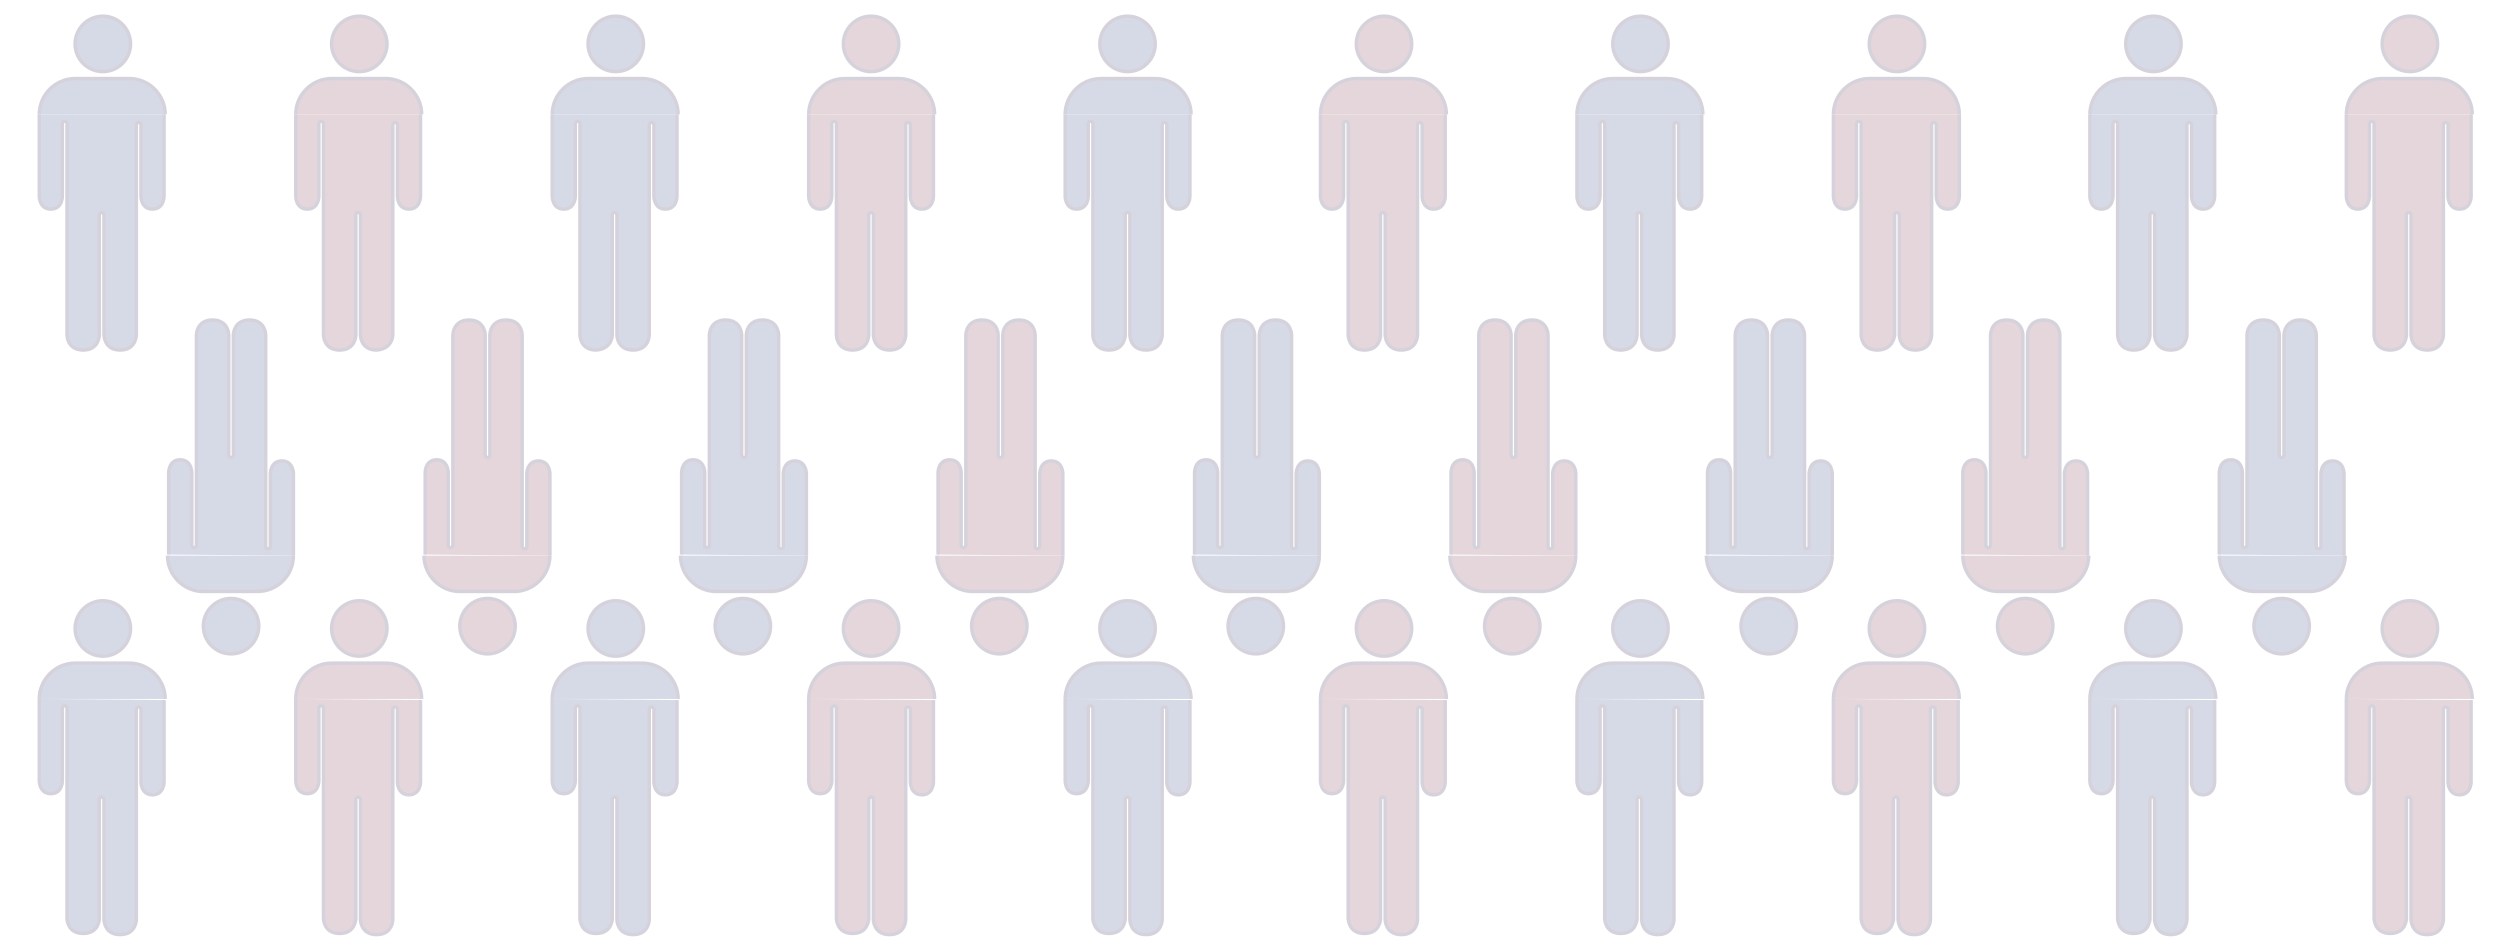
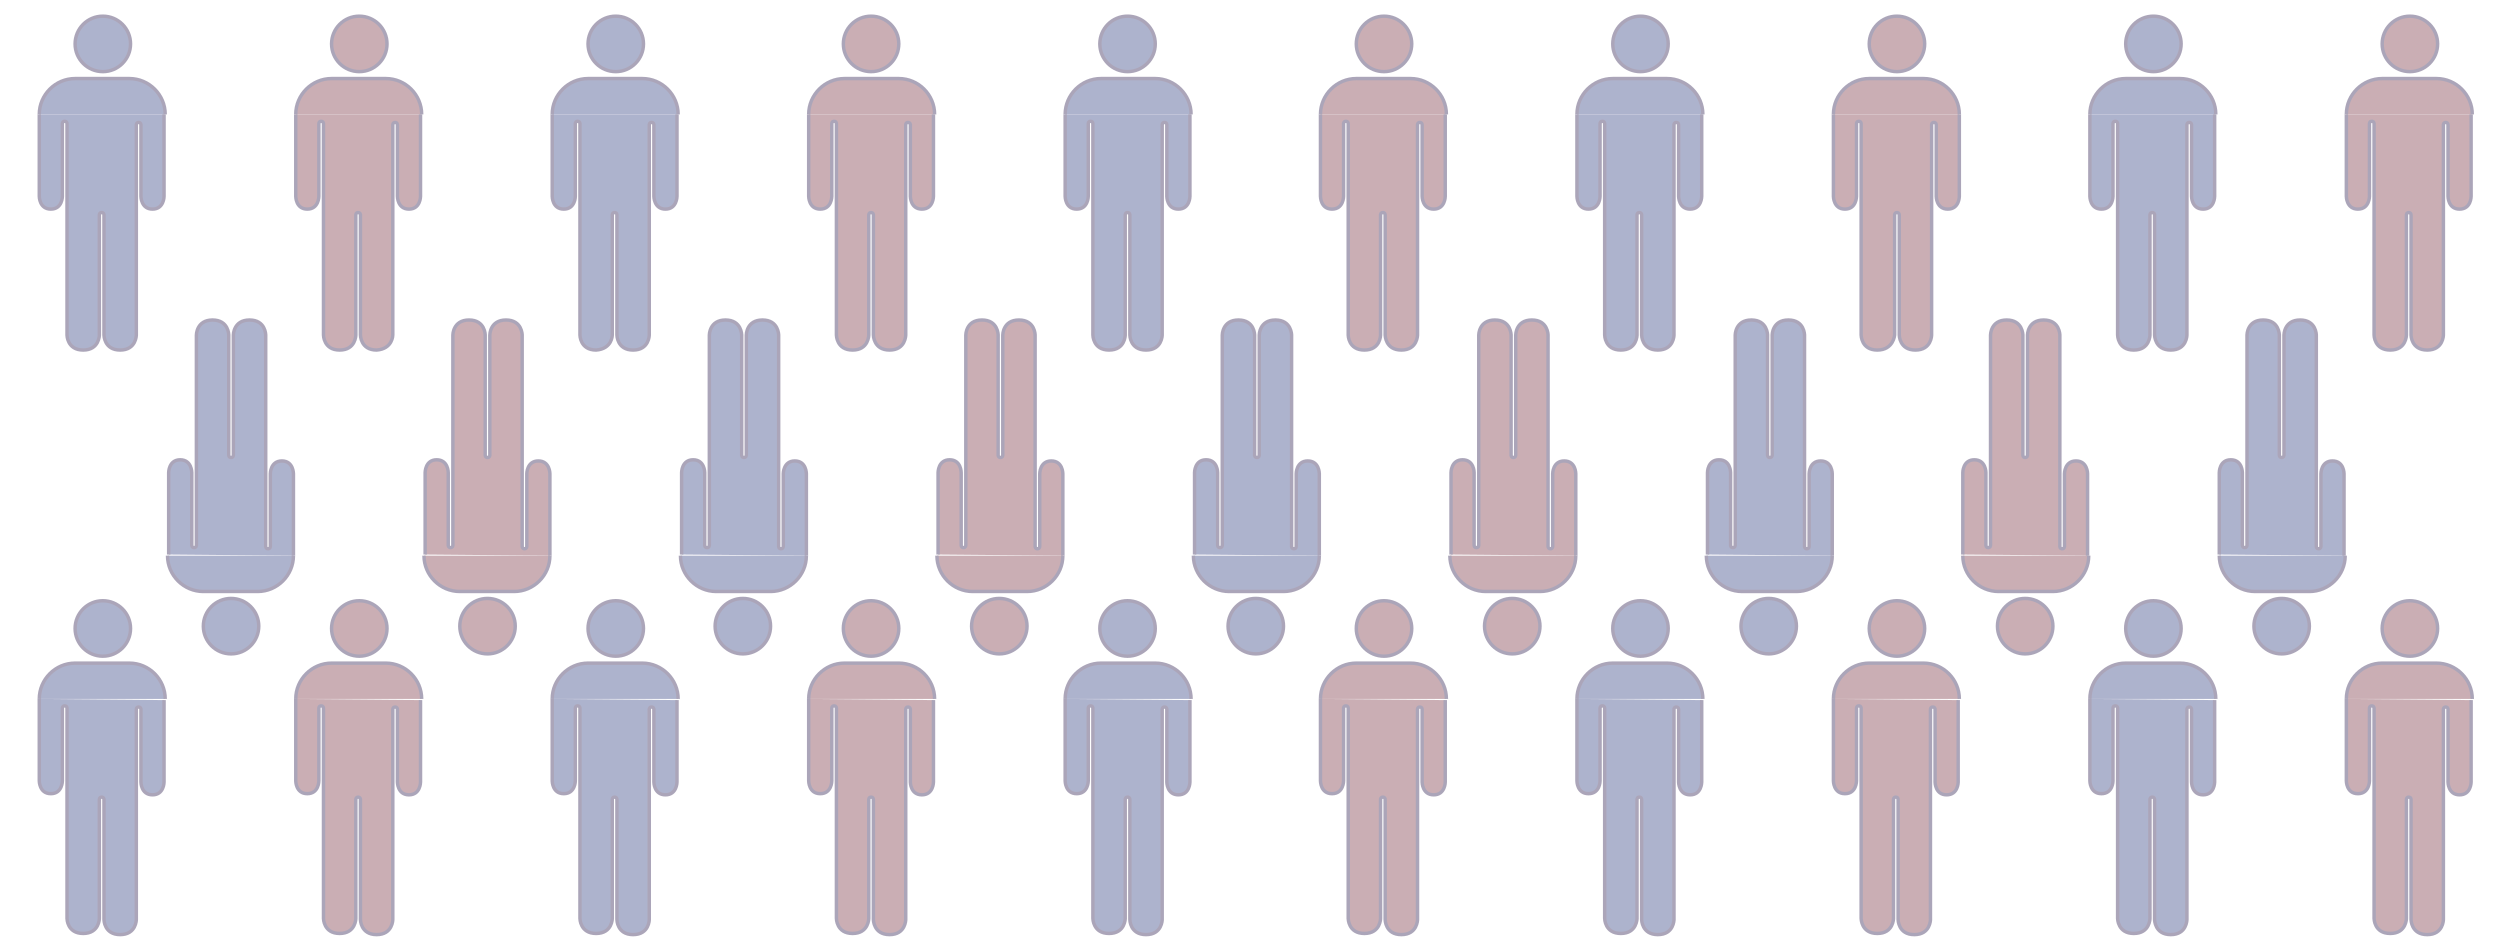
<svg xmlns="http://www.w3.org/2000/svg" version="1.1" id="Camada_1" x="0px" y="0px" viewBox="0 0 216.4 82.3" style="enable-background:new 0 0 216.4 82.3;" xml:space="preserve">
  <style type="text/css">
- 	.st0{opacity:0.2;}
+ 	.st0{opacity:0.4;}
	.st1{fill:#334082;stroke:#2E1F4F;stroke-width:0.3;stroke-miterlimit:10;}
	.st2{fill:#7A3444;stroke:#2E1F4F;stroke-width:0.3;stroke-miterlimit:10;}
</style>
  <g class="st0">
    <path class="st1" d="M3.4,60.5c0-1.7,1.4-3.1,3.1-3.1h4.7c1.7,0,3.1,1.4,3.1,3.1" />
-     <path class="st1" d="M3.4,60.5v7.1c0,0,0,1.1,1,1.1s1-1.1,1-1.1v-6.3c0,0,0-0.2,0.2-0.2c0.2,0,0.2,0.2,0.2,0.2v18.2   c0,0,0,1.3,1.4,1.3s1.4-1.3,1.4-1.3V69.2c0,0,0-0.2,0.2-0.2c0.2,0,0.2,0.2,0.2,0.2v10.4c0,0,0,1.3,1.4,1.3s1.4-1.3,1.4-1.3V61.4   c0,0,0-0.2,0.2-0.2s0.2,0.2,0.2,0.2v6.3c0,0,0,1.1,1,1.1s1-1.1,1-1.1v-7.1" />
+     <path class="st1" d="M3.4,60.5v7.1c0,0,0,1.1,1,1.1s1-1.1,1-1.1v-6.3c0,0,0-0.2,0.2-0.2s0.2,0.2,0.2,0.2v18.2c0,0,0,1.3,1.4,1.3   s1.4-1.3,1.4-1.3V69.2c0,0,0-0.2,0.2-0.2S9,69.2,9,69.2v10.4c0,0,0,1.3,1.4,1.3s1.4-1.3,1.4-1.3V61.4c0,0,0-0.2,0.2-0.2   s0.2,0.2,0.2,0.2v6.3c0,0,0,1.1,1,1.1s1-1.1,1-1.1v-7.1" />
    <circle class="st1" cx="8.9" cy="54.4" r="2.4" />
  </g>
  <g class="st0">
    <path class="st2" d="M25.6,60.5c0-1.7,1.4-3.1,3.1-3.1h4.7c1.7,0,3.1,1.4,3.1,3.1" />
-     <path class="st2" d="M25.6,60.5v7.1c0,0,0,1.1,1,1.1s1-1.1,1-1.1v-6.3c0,0,0-0.2,0.2-0.2s0.2,0.2,0.2,0.2v18.2c0,0,0,1.3,1.4,1.3   c1.4,0,1.4-1.3,1.4-1.3V69.2c0,0,0-0.2,0.2-0.2s0.2,0.2,0.2,0.2v10.4c0,0,0,1.3,1.4,1.3c1.4,0,1.4-1.3,1.4-1.3V61.4   c0,0,0-0.2,0.2-0.2s0.2,0.2,0.2,0.2v6.3c0,0,0,1.1,1,1.1c1,0,1-1.1,1-1.1v-7.1" />
+     <path class="st2" d="M25.6,60.5v7.1c0,0,0,1.1,1,1.1s1-1.1,1-1.1v-6.3c0,0,0-0.2,0.2-0.2s0.2,0.2,0.2,0.2v18.2c0,0,0,1.3,1.4,1.3   s1.4-1.3,1.4-1.3V69.2c0,0,0-0.2,0.2-0.2s0.2,0.2,0.2,0.2v10.4c0,0,0,1.3,1.4,1.3c1.4,0,1.4-1.3,1.4-1.3V61.4c0,0,0-0.2,0.2-0.2   s0.2,0.2,0.2,0.2v6.3c0,0,0,1.1,1,1.1s1-1.1,1-1.1v-7.1" />
    <circle class="st2" cx="31.1" cy="54.4" r="2.4" />
  </g>
  <g class="st0">
    <path class="st1" d="M25.4,48.1c0,1.7-1.4,3.1-3.1,3.1h-4.7c-1.7,0-3.1-1.4-3.1-3.1" />
-     <path class="st1" d="M25.4,48.1v-7.1c0,0,0-1.1-1-1.1s-1,1.1-1,1.1v6.3c0,0,0,0.2-0.2,0.2s-0.2-0.2-0.2-0.2V29c0,0,0-1.3-1.4-1.3   c-1.4,0-1.4,1.3-1.4,1.3v10.4c0,0,0,0.2-0.2,0.2s-0.2-0.2-0.2-0.2V29c0,0,0-1.3-1.4-1.3C17,27.7,17,29,17,29v18.2   c0,0,0,0.2-0.2,0.2s-0.2-0.2-0.2-0.2v-6.3c0,0,0-1.1-1-1.1s-1,1.1-1,1.1v7.1" />
+     <path class="st1" d="M25.4,48.1V41c0,0,0-1.1-1-1.1s-1,1.1-1,1.1v6.3c0,0,0,0.2-0.2,0.2S23,47.3,23,47.3V29c0,0,0-1.3-1.4-1.3   S20.2,29,20.2,29v10.4c0,0,0,0.2-0.2,0.2s-0.2-0.2-0.2-0.2V29c0,0,0-1.3-1.4-1.3C17,27.7,17,29,17,29v18.2c0,0,0,0.2-0.2,0.2   s-0.2-0.2-0.2-0.2v-6.3c0,0,0-1.1-1-1.1s-1,1.1-1,1.1V48" />
    <circle class="st1" cx="20" cy="54.2" r="2.4" />
  </g>
  <g class="st0">
    <path class="st2" d="M47.6,48.1c0,1.7-1.4,3.1-3.1,3.1h-4.7c-1.7,0-3.1-1.4-3.1-3.1" />
-     <path class="st2" d="M47.6,48.1v-7.1c0,0,0-1.1-1-1.1c-1,0-1,1.1-1,1.1v6.3c0,0,0,0.2-0.2,0.2s-0.2-0.2-0.2-0.2V29   c0,0,0-1.3-1.4-1.3S42.4,29,42.4,29v10.4c0,0,0,0.2-0.2,0.2c-0.2,0-0.2-0.2-0.2-0.2V29c0,0,0-1.3-1.4-1.3c-1.4,0-1.4,1.3-1.4,1.3   v18.2c0,0,0,0.2-0.2,0.2s-0.2-0.2-0.2-0.2v-6.3c0,0,0-1.1-1-1.1c-1,0-1,1.1-1,1.1v7.1" />
+     <path class="st2" d="M47.6,48.1V41c0,0,0-1.1-1-1.1s-1,1.1-1,1.1v6.3c0,0,0,0.2-0.2,0.2s-0.2-0.2-0.2-0.2V29c0,0,0-1.3-1.4-1.3   S42.4,29,42.4,29v10.4c0,0,0,0.2-0.2,0.2S42,39.4,42,39.4V29c0,0,0-1.3-1.4-1.3S39.2,29,39.2,29v18.2c0,0,0,0.2-0.2,0.2   s-0.2-0.2-0.2-0.2v-6.3c0,0,0-1.1-1-1.1s-1,1.1-1,1.1V48" />
    <circle class="st2" cx="42.2" cy="54.2" r="2.4" />
  </g>
  <g class="st0">
    <path class="st1" d="M47.8,60.5c0-1.7,1.4-3.1,3.1-3.1h4.7c1.7,0,3.1,1.4,3.1,3.1" />
-     <path class="st1" d="M47.8,60.5v7.1c0,0,0,1.1,1,1.1c1,0,1-1.1,1-1.1v-6.3c0,0,0-0.2,0.2-0.2s0.2,0.2,0.2,0.2v18.2   c0,0,0,1.3,1.4,1.3c1.4,0,1.4-1.3,1.4-1.3V69.2c0,0,0-0.2,0.2-0.2c0.2,0,0.2,0.2,0.2,0.2v10.4c0,0,0,1.3,1.4,1.3s1.4-1.3,1.4-1.3   V61.4c0,0,0-0.2,0.2-0.2s0.2,0.2,0.2,0.2v6.3c0,0,0,1.1,1,1.1c1,0,1-1.1,1-1.1v-7.1" />
+     <path class="st1" d="M47.8,60.5v7.1c0,0,0,1.1,1,1.1s1-1.1,1-1.1v-6.3c0,0,0-0.2,0.2-0.2s0.2,0.2,0.2,0.2v18.2c0,0,0,1.3,1.4,1.3   s1.4-1.3,1.4-1.3V69.2c0,0,0-0.2,0.2-0.2s0.2,0.2,0.2,0.2v10.4c0,0,0,1.3,1.4,1.3s1.4-1.3,1.4-1.3V61.4c0,0,0-0.2,0.2-0.2   s0.2,0.2,0.2,0.2v6.3c0,0,0,1.1,1,1.1s1-1.1,1-1.1v-7.1" />
    <circle class="st1" cx="53.3" cy="54.4" r="2.4" />
  </g>
  <g class="st0">
    <path class="st2" d="M70,60.5c0-1.7,1.4-3.1,3.1-3.1h4.7c1.7,0,3.1,1.4,3.1,3.1" />
-     <path class="st2" d="M70,60.5v7.1c0,0,0,1.1,1,1.1s1-1.1,1-1.1v-6.3c0,0,0-0.2,0.2-0.2s0.2,0.2,0.2,0.2v18.2c0,0,0,1.3,1.4,1.3   c1.4,0,1.4-1.3,1.4-1.3V69.2c0,0,0-0.2,0.2-0.2s0.2,0.2,0.2,0.2v10.4c0,0,0,1.3,1.4,1.3s1.4-1.3,1.4-1.3V61.4c0,0,0-0.2,0.2-0.2   s0.2,0.2,0.2,0.2v6.3c0,0,0,1.1,1,1.1s1-1.1,1-1.1v-7.1" />
+     <path class="st2" d="M70,60.5v7.1c0,0,0,1.1,1,1.1s1-1.1,1-1.1v-6.3c0,0,0-0.2,0.2-0.2s0.2,0.2,0.2,0.2v18.2c0,0,0,1.3,1.4,1.3   s1.4-1.3,1.4-1.3V69.2c0,0,0-0.2,0.2-0.2s0.2,0.2,0.2,0.2v10.4c0,0,0,1.3,1.4,1.3s1.4-1.3,1.4-1.3V61.4c0,0,0-0.2,0.2-0.2   s0.2,0.2,0.2,0.2v6.3c0,0,0,1.1,1,1.1s1-1.1,1-1.1v-7.1" />
    <circle class="st2" cx="75.4" cy="54.4" r="2.4" />
  </g>
  <g class="st0">
    <path class="st1" d="M69.8,48.1c0,1.7-1.4,3.1-3.1,3.1H62c-1.7,0-3.1-1.4-3.1-3.1" />
-     <path class="st1" d="M69.8,48.1v-7.1c0,0,0-1.1-1-1.1c-1,0-1,1.1-1,1.1v6.3c0,0,0,0.2-0.2,0.2s-0.2-0.2-0.2-0.2V29   c0,0,0-1.3-1.4-1.3c-1.4,0-1.4,1.3-1.4,1.3v10.4c0,0,0,0.2-0.2,0.2s-0.2-0.2-0.2-0.2V29c0,0,0-1.3-1.4-1.3c-1.4,0-1.4,1.3-1.4,1.3   v18.2c0,0,0,0.2-0.2,0.2s-0.2-0.2-0.2-0.2v-6.3c0,0,0-1.1-1-1.1c-1,0-1,1.1-1,1.1v7.1" />
+     <path class="st1" d="M69.8,48.1V41c0,0,0-1.1-1-1.1s-1,1.1-1,1.1v6.3c0,0,0,0.2-0.2,0.2s-0.2-0.2-0.2-0.2V29c0,0,0-1.3-1.4-1.3   S64.6,29,64.6,29v10.4c0,0,0,0.2-0.2,0.2s-0.2-0.2-0.2-0.2V29c0,0,0-1.3-1.4-1.3S61.4,29,61.4,29v18.2c0,0,0,0.2-0.2,0.2   S61,47.2,61,47.2v-6.3c0,0,0-1.1-1-1.1s-1,1.1-1,1.1V48" />
    <circle class="st1" cx="64.3" cy="54.2" r="2.4" />
  </g>
  <g class="st0">
    <path class="st2" d="M92,48.1c0,1.7-1.4,3.1-3.1,3.1h-4.7c-1.7,0-3.1-1.4-3.1-3.1" />
-     <path class="st2" d="M92,48.1v-7.1c0,0,0-1.1-1-1.1c-1,0-1,1.1-1,1.1v6.3c0,0,0,0.2-0.2,0.2s-0.2-0.2-0.2-0.2V29c0,0,0-1.3-1.4-1.3   c-1.4,0-1.4,1.3-1.4,1.3v10.4c0,0,0,0.2-0.2,0.2s-0.2-0.2-0.2-0.2V29c0,0,0-1.3-1.4-1.3c-1.4,0-1.4,1.3-1.4,1.3v18.2   c0,0,0,0.2-0.2,0.2s-0.2-0.2-0.2-0.2v-6.3c0,0,0-1.1-1-1.1c-1,0-1,1.1-1,1.1v7.1" />
+     <path class="st2" d="M92,48.1V41c0,0,0-1.1-1-1.1S90,41,90,41v6.3c0,0,0,0.2-0.2,0.2s-0.2-0.2-0.2-0.2V29c0,0,0-1.3-1.4-1.3   S86.8,29,86.8,29v10.4c0,0,0,0.2-0.2,0.2s-0.2-0.2-0.2-0.2V29c0,0,0-1.3-1.4-1.3S83.6,29,83.6,29v18.2c0,0,0,0.2-0.2,0.2   s-0.2-0.2-0.2-0.2v-6.3c0,0,0-1.1-1-1.1s-1,1.1-1,1.1V48" />
    <circle class="st2" cx="86.5" cy="54.2" r="2.4" />
  </g>
  <g class="st0">
    <path class="st1" d="M92.2,60.5c0-1.7,1.4-3.1,3.1-3.1h4.7c1.7,0,3.1,1.4,3.1,3.1" />
-     <path class="st1" d="M92.2,60.5v7.1c0,0,0,1.1,1,1.1s1-1.1,1-1.1v-6.3c0,0,0-0.2,0.2-0.2s0.2,0.2,0.2,0.2v18.2c0,0,0,1.3,1.4,1.3   c1.4,0,1.4-1.3,1.4-1.3V69.2c0,0,0-0.2,0.2-0.2s0.2,0.2,0.2,0.2v10.4c0,0,0,1.3,1.4,1.3s1.4-1.3,1.4-1.3V61.4c0,0,0-0.2,0.2-0.2   s0.2,0.2,0.2,0.2v6.3c0,0,0,1.1,1,1.1s1-1.1,1-1.1v-7.1" />
+     <path class="st1" d="M92.2,60.5v7.1c0,0,0,1.1,1,1.1s1-1.1,1-1.1v-6.3c0,0,0-0.2,0.2-0.2s0.2,0.2,0.2,0.2v18.2c0,0,0,1.3,1.4,1.3   s1.4-1.3,1.4-1.3V69.2c0,0,0-0.2,0.2-0.2s0.2,0.2,0.2,0.2v10.4c0,0,0,1.3,1.4,1.3s1.4-1.3,1.4-1.3V61.4c0,0,0-0.2,0.2-0.2   s0.2,0.2,0.2,0.2v6.3c0,0,0,1.1,1,1.1s1-1.1,1-1.1v-7.1" />
    <circle class="st1" cx="97.6" cy="54.4" r="2.4" />
  </g>
  <g class="st0">
    <path class="st2" d="M114.3,60.5c0-1.7,1.4-3.1,3.1-3.1h4.7c1.7,0,3.1,1.4,3.1,3.1" />
    <path class="st2" d="M114.3,60.5v7.1c0,0,0,1.1,1,1.1s1-1.1,1-1.1v-6.3c0,0,0-0.2,0.2-0.2s0.2,0.2,0.2,0.2v18.2c0,0,0,1.3,1.4,1.3   s1.4-1.3,1.4-1.3V69.2c0,0,0-0.2,0.2-0.2s0.2,0.2,0.2,0.2v10.4c0,0,0,1.3,1.4,1.3s1.4-1.3,1.4-1.3V61.4c0,0,0-0.2,0.2-0.2   s0.2,0.2,0.2,0.2v6.3c0,0,0,1.1,1,1.1s1-1.1,1-1.1v-7.1" />
    <circle class="st2" cx="119.8" cy="54.4" r="2.4" />
  </g>
  <g class="st0">
    <path class="st1" d="M114.2,48.1c0,1.7-1.4,3.1-3.1,3.1h-4.7c-1.7,0-3.1-1.4-3.1-3.1" />
-     <path class="st1" d="M114.2,48.1v-7.1c0,0,0-1.1-1-1.1c-1,0-1,1.1-1,1.1v6.3c0,0,0,0.2-0.2,0.2s-0.2-0.2-0.2-0.2V29   c0,0,0-1.3-1.4-1.3c-1.4,0-1.4,1.3-1.4,1.3v10.4c0,0,0,0.2-0.2,0.2s-0.2-0.2-0.2-0.2V29c0,0,0-1.3-1.4-1.3c-1.4,0-1.4,1.3-1.4,1.3   v18.2c0,0,0,0.2-0.2,0.2s-0.2-0.2-0.2-0.2v-6.3c0,0,0-1.1-1-1.1c-1,0-1,1.1-1,1.1v7.1" />
+     <path class="st1" d="M114.2,48.1V41c0,0,0-1.1-1-1.1s-1,1.1-1,1.1v6.3c0,0,0,0.2-0.2,0.2s-0.2-0.2-0.2-0.2V29c0,0,0-1.3-1.4-1.3   S109,29,109,29v10.4c0,0,0,0.2-0.2,0.2s-0.2-0.2-0.2-0.2V29c0,0,0-1.3-1.4-1.3s-1.4,1.3-1.4,1.3v18.2c0,0,0,0.2-0.2,0.2   s-0.2-0.2-0.2-0.2v-6.3c0,0,0-1.1-1-1.1s-1,1.1-1,1.1V48" />
    <circle class="st1" cx="108.7" cy="54.2" r="2.4" />
  </g>
  <g class="st0">
    <path class="st2" d="M136.4,48.1c0,1.7-1.4,3.1-3.1,3.1h-4.7c-1.7,0-3.1-1.4-3.1-3.1" />
-     <path class="st2" d="M136.4,48.1v-7.1c0,0,0-1.1-1-1.1c-1,0-1,1.1-1,1.1v6.3c0,0,0,0.2-0.2,0.2c-0.2,0-0.2-0.2-0.2-0.2V29   c0,0,0-1.3-1.4-1.3s-1.4,1.3-1.4,1.3v10.4c0,0,0,0.2-0.2,0.2c-0.2,0-0.2-0.2-0.2-0.2V29c0,0,0-1.3-1.4-1.3c-1.4,0-1.4,1.3-1.4,1.3   v18.2c0,0,0,0.2-0.2,0.2s-0.2-0.2-0.2-0.2v-6.3c0,0,0-1.1-1-1.1c-1,0-1,1.1-1,1.1v7.1" />
+     <path class="st2" d="M136.4,48.1V41c0,0,0-1.1-1-1.1s-1,1.1-1,1.1v6.3c0,0,0,0.2-0.2,0.2s-0.2-0.2-0.2-0.2V29c0,0,0-1.3-1.4-1.3   s-1.4,1.3-1.4,1.3v10.4c0,0,0,0.2-0.2,0.2s-0.2-0.2-0.2-0.2V29c0,0,0-1.3-1.4-1.3S128,29,128,29v18.2c0,0,0,0.2-0.2,0.2   s-0.2-0.2-0.2-0.2v-6.3c0,0,0-1.1-1-1.1s-1,1.1-1,1.1V48" />
    <circle class="st2" cx="130.9" cy="54.2" r="2.4" />
  </g>
  <g class="st0">
    <path class="st1" d="M136.5,60.5c0-1.7,1.4-3.1,3.1-3.1h4.7c1.7,0,3.1,1.4,3.1,3.1" />
-     <path class="st1" d="M136.5,60.5v7.1c0,0,0,1.1,1,1.1s1-1.1,1-1.1v-6.3c0,0,0-0.2,0.2-0.2c0.2,0,0.2,0.2,0.2,0.2v18.2   c0,0,0,1.3,1.4,1.3c1.4,0,1.4-1.3,1.4-1.3V69.2c0,0,0-0.2,0.2-0.2c0.2,0,0.2,0.2,0.2,0.2v10.4c0,0,0,1.3,1.4,1.3s1.4-1.3,1.4-1.3   V61.4c0,0,0-0.2,0.2-0.2c0.2,0,0.2,0.2,0.2,0.2v6.3c0,0,0,1.1,1,1.1c1,0,1-1.1,1-1.1v-7.1" />
+     <path class="st1" d="M136.5,60.5v7.1c0,0,0,1.1,1,1.1s1-1.1,1-1.1v-6.3c0,0,0-0.2,0.2-0.2s0.2,0.2,0.2,0.2v18.2c0,0,0,1.3,1.4,1.3   s1.4-1.3,1.4-1.3V69.2c0,0,0-0.2,0.2-0.2s0.2,0.2,0.2,0.2v10.4c0,0,0,1.3,1.4,1.3s1.4-1.3,1.4-1.3V61.4c0,0,0-0.2,0.2-0.2   s0.2,0.2,0.2,0.2v6.3c0,0,0,1.1,1,1.1s1-1.1,1-1.1v-7.1" />
    <circle class="st1" cx="142" cy="54.4" r="2.4" />
  </g>
  <g class="st0">
    <path class="st2" d="M158.7,60.5c0-1.7,1.4-3.1,3.1-3.1h4.7c1.7,0,3.1,1.4,3.1,3.1" />
-     <path class="st2" d="M158.7,60.5v7.1c0,0,0,1.1,1,1.1c1,0,1-1.1,1-1.1v-6.3c0,0,0-0.2,0.2-0.2c0.2,0,0.2,0.2,0.2,0.2v18.2   c0,0,0,1.3,1.4,1.3s1.4-1.3,1.4-1.3V69.2c0,0,0-0.2,0.2-0.2c0.2,0,0.2,0.2,0.2,0.2v10.4c0,0,0,1.3,1.4,1.3c1.4,0,1.4-1.3,1.4-1.3   V61.4c0,0,0-0.2,0.2-0.2c0.2,0,0.2,0.2,0.2,0.2v6.3c0,0,0,1.1,1,1.1s1-1.1,1-1.1v-7.1" />
+     <path class="st2" d="M158.7,60.5v7.1c0,0,0,1.1,1,1.1s1-1.1,1-1.1v-6.3c0,0,0-0.2,0.2-0.2s0.2,0.2,0.2,0.2v18.2c0,0,0,1.3,1.4,1.3   s1.4-1.3,1.4-1.3V69.2c0,0,0-0.2,0.2-0.2s0.2,0.2,0.2,0.2v10.4c0,0,0,1.3,1.4,1.3s1.4-1.3,1.4-1.3V61.4c0,0,0-0.2,0.2-0.2   s0.2,0.2,0.2,0.2v6.3c0,0,0,1.1,1,1.1s1-1.1,1-1.1v-7.1" />
    <circle class="st2" cx="164.2" cy="54.4" r="2.4" />
  </g>
  <g class="st0">
    <path class="st1" d="M158.6,48.1c0,1.7-1.4,3.1-3.1,3.1h-4.7c-1.7,0-3.1-1.4-3.1-3.1" />
-     <path class="st1" d="M158.6,48.1v-7.1c0,0,0-1.1-1-1.1c-1,0-1,1.1-1,1.1v6.3c0,0,0,0.2-0.2,0.2c-0.2,0-0.2-0.2-0.2-0.2V29   c0,0,0-1.3-1.4-1.3c-1.4,0-1.4,1.3-1.4,1.3v10.4c0,0,0,0.2-0.2,0.2s-0.2-0.2-0.2-0.2V29c0,0,0-1.3-1.4-1.3s-1.4,1.3-1.4,1.3v18.2   c0,0,0,0.2-0.2,0.2c-0.2,0-0.2-0.2-0.2-0.2v-6.3c0,0,0-1.1-1-1.1c-1,0-1,1.1-1,1.1v7.1" />
+     <path class="st1" d="M158.6,48.1V41c0,0,0-1.1-1-1.1s-1,1.1-1,1.1v6.3c0,0,0,0.2-0.2,0.2s-0.2-0.2-0.2-0.2V29c0,0,0-1.3-1.4-1.3   s-1.4,1.3-1.4,1.3v10.4c0,0,0,0.2-0.2,0.2s-0.2-0.2-0.2-0.2V29c0,0,0-1.3-1.4-1.3s-1.4,1.3-1.4,1.3v18.2c0,0,0,0.2-0.2,0.2   s-0.2-0.2-0.2-0.2v-6.3c0,0,0-1.1-1-1.1s-1,1.1-1,1.1V48" />
    <circle class="st1" cx="153.1" cy="54.2" r="2.4" />
  </g>
  <g class="st0">
-     <path class="st2" d="M180.8,48.1c0,1.7-1.4,3.1-3.1,3.1h-4.7c-1.7,0-3.1-1.4-3.1-3.1" />
-     <path class="st2" d="M180.7,48.1v-7.1c0,0,0-1.1-1-1.1c-1,0-1,1.1-1,1.1v6.3c0,0,0,0.2-0.2,0.2c-0.2,0-0.2-0.2-0.2-0.2V29   c0,0,0-1.3-1.4-1.3s-1.4,1.3-1.4,1.3v10.4c0,0,0,0.2-0.2,0.2c-0.2,0-0.2-0.2-0.2-0.2V29c0,0,0-1.3-1.4-1.3s-1.4,1.3-1.4,1.3v18.2   c0,0,0,0.2-0.2,0.2c-0.2,0-0.2-0.2-0.2-0.2v-6.3c0,0,0-1.1-1-1.1c-1,0-1,1.1-1,1.1v7.1" />
+     <path class="st2" d="M180.8,48.1c0,1.7-1.4,3.1-3.1,3.1H173c-1.7,0-3.1-1.4-3.1-3.1" />
+     <path class="st2" d="M180.7,48.1V41c0,0,0-1.1-1-1.1s-1,1.1-1,1.1v6.3c0,0,0,0.2-0.2,0.2s-0.2-0.2-0.2-0.2V29c0,0,0-1.3-1.4-1.3   s-1.4,1.3-1.4,1.3v10.4c0,0,0,0.2-0.2,0.2s-0.2-0.2-0.2-0.2V29c0,0,0-1.3-1.4-1.3s-1.4,1.3-1.4,1.3v18.2c0,0,0,0.2-0.2,0.2   s-0.2-0.2-0.2-0.2v-6.3c0,0,0-1.1-1-1.1s-1,1.1-1,1.1V48" />
    <circle class="st2" cx="175.3" cy="54.2" r="2.4" />
  </g>
  <g class="st0">
    <path class="st1" d="M180.9,60.5c0-1.7,1.4-3.1,3.1-3.1h4.7c1.7,0,3.1,1.4,3.1,3.1" />
-     <path class="st1" d="M180.9,60.5v7.1c0,0,0,1.1,1,1.1s1-1.1,1-1.1v-6.3c0,0,0-0.2,0.2-0.2c0.2,0,0.2,0.2,0.2,0.2v18.2   c0,0,0,1.3,1.4,1.3c1.4,0,1.4-1.3,1.4-1.3V69.2c0,0,0-0.2,0.2-0.2c0.2,0,0.2,0.2,0.2,0.2v10.4c0,0,0,1.3,1.4,1.3s1.4-1.3,1.4-1.3   V61.4c0,0,0-0.2,0.2-0.2c0.2,0,0.2,0.2,0.2,0.2v6.3c0,0,0,1.1,1,1.1c1,0,1-1.1,1-1.1v-7.1" />
+     <path class="st1" d="M180.9,60.5v7.1c0,0,0,1.1,1,1.1s1-1.1,1-1.1v-6.3c0,0,0-0.2,0.2-0.2s0.2,0.2,0.2,0.2v18.2c0,0,0,1.3,1.4,1.3   s1.4-1.3,1.4-1.3V69.2c0,0,0-0.2,0.2-0.2s0.2,0.2,0.2,0.2v10.4c0,0,0,1.3,1.4,1.3s1.4-1.3,1.4-1.3V61.4c0,0,0-0.2,0.2-0.2   s0.2,0.2,0.2,0.2v6.3c0,0,0,1.1,1,1.1s1-1.1,1-1.1v-7.1" />
    <circle class="st1" cx="186.4" cy="54.4" r="2.4" />
  </g>
  <g class="st0">
    <path class="st2" d="M203.1,60.5c0-1.7,1.4-3.1,3.1-3.1h4.7c1.7,0,3.1,1.4,3.1,3.1" />
-     <path class="st2" d="M203.1,60.5v7.1c0,0,0,1.1,1,1.1c1,0,1-1.1,1-1.1v-6.3c0,0,0-0.2,0.2-0.2c0.2,0,0.2,0.2,0.2,0.2v18.2   c0,0,0,1.3,1.4,1.3s1.4-1.3,1.4-1.3V69.2c0,0,0-0.2,0.2-0.2c0.2,0,0.2,0.2,0.2,0.2v10.4c0,0,0,1.3,1.4,1.3c1.4,0,1.4-1.3,1.4-1.3   V61.4c0,0,0-0.2,0.2-0.2c0.2,0,0.2,0.2,0.2,0.2v6.3c0,0,0,1.1,1,1.1s1-1.1,1-1.1v-7.1" />
+     <path class="st2" d="M203.1,60.5v7.1c0,0,0,1.1,1,1.1s1-1.1,1-1.1v-6.3c0,0,0-0.2,0.2-0.2s0.2,0.2,0.2,0.2v18.2c0,0,0,1.3,1.4,1.3   s1.4-1.3,1.4-1.3V69.2c0,0,0-0.2,0.2-0.2s0.2,0.2,0.2,0.2v10.4c0,0,0,1.3,1.4,1.3s1.4-1.3,1.4-1.3V61.4c0,0,0-0.2,0.2-0.2   s0.2,0.2,0.2,0.2v6.3c0,0,0,1.1,1,1.1s1-1.1,1-1.1v-7.1" />
    <circle class="st2" cx="208.6" cy="54.4" r="2.4" />
  </g>
  <g class="st0">
    <path class="st1" d="M203,48.1c0,1.7-1.4,3.1-3.1,3.1h-4.7c-1.7,0-3.1-1.4-3.1-3.1" />
-     <path class="st1" d="M202.9,48.1v-7.1c0,0,0-1.1-1-1.1c-1,0-1,1.1-1,1.1v6.3c0,0,0,0.2-0.2,0.2c-0.2,0-0.2-0.2-0.2-0.2V29   c0,0,0-1.3-1.4-1.3c-1.4,0-1.4,1.3-1.4,1.3v10.4c0,0,0,0.2-0.2,0.2c-0.2,0-0.2-0.2-0.2-0.2V29c0,0,0-1.3-1.4-1.3s-1.4,1.3-1.4,1.3   v18.2c0,0,0,0.2-0.2,0.2c-0.2,0-0.2-0.2-0.2-0.2v-6.3c0,0,0-1.1-1-1.1c-1,0-1,1.1-1,1.1v7.1" />
+     <path class="st1" d="M202.9,48.1V41c0,0,0-1.1-1-1.1s-1,1.1-1,1.1v6.3c0,0,0,0.2-0.2,0.2s-0.2-0.2-0.2-0.2V29c0,0,0-1.3-1.4-1.3   s-1.4,1.3-1.4,1.3v10.4c0,0,0,0.2-0.2,0.2s-0.2-0.2-0.2-0.2V29c0,0,0-1.3-1.4-1.3s-1.4,1.3-1.4,1.3v18.2c0,0,0,0.2-0.2,0.2   s-0.2-0.2-0.2-0.2v-6.3c0,0,0-1.1-1-1.1s-1,1.1-1,1.1V48" />
    <circle class="st1" cx="197.5" cy="54.2" r="2.4" />
  </g>
  <g class="st0">
    <path class="st1" d="M3.4,9.9c0-1.7,1.4-3.1,3.1-3.1h4.7c1.7,0,3.1,1.4,3.1,3.1" />
-     <path class="st1" d="M3.4,9.9V17c0,0,0,1.1,1,1.1s1-1.1,1-1.1v-6.3c0,0,0-0.2,0.2-0.2c0.2,0,0.2,0.2,0.2,0.2V29c0,0,0,1.3,1.4,1.3   S8.6,29,8.6,29V18.6c0,0,0-0.2,0.2-0.2c0.2,0,0.2,0.2,0.2,0.2V29c0,0,0,1.3,1.4,1.3s1.4-1.3,1.4-1.3V10.8c0,0,0-0.2,0.2-0.2   s0.2,0.2,0.2,0.2V17c0,0,0,1.1,1,1.1s1-1.1,1-1.1V9.9" />
+     <path class="st1" d="M3.4,9.9V17c0,0,0,1.1,1,1.1s1-1.1,1-1.1v-6.3c0,0,0-0.2,0.2-0.2s0.2,0.2,0.2,0.2V29c0,0,0,1.3,1.4,1.3   S8.6,29,8.6,29V18.6c0,0,0-0.2,0.2-0.2S9,18.6,9,18.6V29c0,0,0,1.3,1.4,1.3s1.4-1.3,1.4-1.3V10.8c0,0,0-0.2,0.2-0.2   s0.2,0.2,0.2,0.2V17c0,0,0,1.1,1,1.1s1-1.1,1-1.1V9.9" />
    <circle class="st1" cx="8.9" cy="3.8" r="2.4" />
  </g>
  <g class="st0">
    <path class="st2" d="M25.6,9.9c0-1.7,1.4-3.1,3.1-3.1h4.7c1.7,0,3.1,1.4,3.1,3.1" />
-     <path class="st2" d="M25.6,9.9V17c0,0,0,1.1,1,1.1s1-1.1,1-1.1v-6.3c0,0,0-0.2,0.2-0.2s0.2,0.2,0.2,0.2V29c0,0,0,1.3,1.4,1.3   c1.4,0,1.4-1.3,1.4-1.3V18.6c0,0,0-0.2,0.2-0.2s0.2,0.2,0.2,0.2V29c0,0,0,1.3,1.4,1.3C34,30.2,34,29,34,29V10.8c0,0,0-0.2,0.2-0.2   s0.2,0.2,0.2,0.2V17c0,0,0,1.1,1,1.1c1,0,1-1.1,1-1.1V9.9" />
+     <path class="st2" d="M25.6,9.9V17c0,0,0,1.1,1,1.1s1-1.1,1-1.1v-6.3c0,0,0-0.2,0.2-0.2s0.2,0.2,0.2,0.2V29c0,0,0,1.3,1.4,1.3   s1.4-1.3,1.4-1.3V18.6c0,0,0-0.2,0.2-0.2s0.2,0.2,0.2,0.2V29c0,0,0,1.3,1.4,1.3C34,30.2,34,29,34,29V10.8c0,0,0-0.2,0.2-0.2   s0.2,0.2,0.2,0.2V17c0,0,0,1.1,1,1.1s1-1.1,1-1.1V9.9" />
    <circle class="st2" cx="31.1" cy="3.8" r="2.4" />
  </g>
  <g class="st0">
    <path class="st1" d="M47.8,9.9c0-1.7,1.4-3.1,3.1-3.1h4.7c1.7,0,3.1,1.4,3.1,3.1" />
-     <path class="st1" d="M47.8,9.9V17c0,0,0,1.1,1,1.1c1,0,1-1.1,1-1.1v-6.3c0,0,0-0.2,0.2-0.2s0.2,0.2,0.2,0.2V29c0,0,0,1.3,1.4,1.3   C53,30.2,53,29,53,29V18.6c0,0,0-0.2,0.2-0.2c0.2,0,0.2,0.2,0.2,0.2V29c0,0,0,1.3,1.4,1.3s1.4-1.3,1.4-1.3V10.8c0,0,0-0.2,0.2-0.2   s0.2,0.2,0.2,0.2V17c0,0,0,1.1,1,1.1c1,0,1-1.1,1-1.1V9.9" />
+     <path class="st1" d="M47.8,9.9V17c0,0,0,1.1,1,1.1s1-1.1,1-1.1v-6.3c0,0,0-0.2,0.2-0.2s0.2,0.2,0.2,0.2V29c0,0,0,1.3,1.4,1.3   C53,30.2,53,29,53,29V18.6c0,0,0-0.2,0.2-0.2s0.2,0.2,0.2,0.2V29c0,0,0,1.3,1.4,1.3s1.4-1.3,1.4-1.3V10.8c0,0,0-0.2,0.2-0.2   s0.2,0.2,0.2,0.2V17c0,0,0,1.1,1,1.1s1-1.1,1-1.1V9.9" />
    <circle class="st1" cx="53.3" cy="3.8" r="2.4" />
  </g>
  <g class="st0">
    <path class="st2" d="M70,9.9c0-1.7,1.4-3.1,3.1-3.1h4.7c1.7,0,3.1,1.4,3.1,3.1" />
-     <path class="st2" d="M70,9.9V17c0,0,0,1.1,1,1.1s1-1.1,1-1.1v-6.3c0,0,0-0.2,0.2-0.2s0.2,0.2,0.2,0.2V29c0,0,0,1.3,1.4,1.3   c1.4,0,1.4-1.3,1.4-1.3V18.6c0,0,0-0.2,0.2-0.2s0.2,0.2,0.2,0.2V29c0,0,0,1.3,1.4,1.3s1.4-1.3,1.4-1.3V10.8c0,0,0-0.2,0.2-0.2   s0.2,0.2,0.2,0.2V17c0,0,0,1.1,1,1.1s1-1.1,1-1.1V9.9" />
+     <path class="st2" d="M70,9.9V17c0,0,0,1.1,1,1.1s1-1.1,1-1.1v-6.3c0,0,0-0.2,0.2-0.2s0.2,0.2,0.2,0.2V29c0,0,0,1.3,1.4,1.3   s1.4-1.3,1.4-1.3V18.6c0,0,0-0.2,0.2-0.2s0.2,0.2,0.2,0.2V29c0,0,0,1.3,1.4,1.3s1.4-1.3,1.4-1.3V10.8c0,0,0-0.2,0.2-0.2   s0.2,0.2,0.2,0.2V17c0,0,0,1.1,1,1.1s1-1.1,1-1.1V9.9" />
    <circle class="st2" cx="75.4" cy="3.8" r="2.4" />
  </g>
  <g class="st0">
    <path class="st1" d="M92.2,9.9c0-1.7,1.4-3.1,3.1-3.1h4.7c1.7,0,3.1,1.4,3.1,3.1" />
-     <path class="st1" d="M92.2,9.9V17c0,0,0,1.1,1,1.1s1-1.1,1-1.1v-6.3c0,0,0-0.2,0.2-0.2s0.2,0.2,0.2,0.2V29c0,0,0,1.3,1.4,1.3   c1.4,0,1.4-1.3,1.4-1.3V18.6c0,0,0-0.2,0.2-0.2s0.2,0.2,0.2,0.2V29c0,0,0,1.3,1.4,1.3s1.4-1.3,1.4-1.3V10.8c0,0,0-0.2,0.2-0.2   s0.2,0.2,0.2,0.2V17c0,0,0,1.1,1,1.1s1-1.1,1-1.1V9.9" />
+     <path class="st1" d="M92.2,9.9V17c0,0,0,1.1,1,1.1s1-1.1,1-1.1v-6.3c0,0,0-0.2,0.2-0.2s0.2,0.2,0.2,0.2V29c0,0,0,1.3,1.4,1.3   s1.4-1.3,1.4-1.3V18.6c0,0,0-0.2,0.2-0.2s0.2,0.2,0.2,0.2V29c0,0,0,1.3,1.4,1.3s1.4-1.3,1.4-1.3V10.8c0,0,0-0.2,0.2-0.2   s0.2,0.2,0.2,0.2V17c0,0,0,1.1,1,1.1s1-1.1,1-1.1V9.9" />
    <circle class="st1" cx="97.6" cy="3.8" r="2.4" />
  </g>
  <g class="st0">
    <path class="st2" d="M114.3,9.9c0-1.7,1.4-3.1,3.1-3.1h4.7c1.7,0,3.1,1.4,3.1,3.1" />
    <path class="st2" d="M114.3,9.9V17c0,0,0,1.1,1,1.1s1-1.1,1-1.1v-6.3c0,0,0-0.2,0.2-0.2s0.2,0.2,0.2,0.2V29c0,0,0,1.3,1.4,1.3   s1.4-1.3,1.4-1.3V18.6c0,0,0-0.2,0.2-0.2s0.2,0.2,0.2,0.2V29c0,0,0,1.3,1.4,1.3s1.4-1.3,1.4-1.3V10.8c0,0,0-0.2,0.2-0.2   s0.2,0.2,0.2,0.2V17c0,0,0,1.1,1,1.1s1-1.1,1-1.1V9.9" />
    <circle class="st2" cx="119.8" cy="3.8" r="2.4" />
  </g>
  <g class="st0">
    <path class="st1" d="M136.5,9.9c0-1.7,1.4-3.1,3.1-3.1h4.7c1.7,0,3.1,1.4,3.1,3.1" />
-     <path class="st1" d="M136.5,9.9V17c0,0,0,1.1,1,1.1s1-1.1,1-1.1v-6.3c0,0,0-0.2,0.2-0.2c0.2,0,0.2,0.2,0.2,0.2V29   c0,0,0,1.3,1.4,1.3c1.4,0,1.4-1.3,1.4-1.3V18.6c0,0,0-0.2,0.2-0.2c0.2,0,0.2,0.2,0.2,0.2V29c0,0,0,1.3,1.4,1.3s1.4-1.3,1.4-1.3   V10.8c0,0,0-0.2,0.2-0.2c0.2,0,0.2,0.2,0.2,0.2V17c0,0,0,1.1,1,1.1c1,0,1-1.1,1-1.1V9.9" />
+     <path class="st1" d="M136.5,9.9V17c0,0,0,1.1,1,1.1s1-1.1,1-1.1v-6.3c0,0,0-0.2,0.2-0.2s0.2,0.2,0.2,0.2V29c0,0,0,1.3,1.4,1.3   s1.4-1.3,1.4-1.3V18.6c0,0,0-0.2,0.2-0.2s0.2,0.2,0.2,0.2V29c0,0,0,1.3,1.4,1.3s1.4-1.3,1.4-1.3V10.8c0,0,0-0.2,0.2-0.2   s0.2,0.2,0.2,0.2V17c0,0,0,1.1,1,1.1s1-1.1,1-1.1V9.9" />
    <circle class="st1" cx="142" cy="3.8" r="2.4" />
  </g>
  <g class="st0">
    <path class="st2" d="M158.7,9.9c0-1.7,1.4-3.1,3.1-3.1h4.7c1.7,0,3.1,1.4,3.1,3.1" />
-     <path class="st2" d="M158.7,9.9V17c0,0,0,1.1,1,1.1c1,0,1-1.1,1-1.1v-6.3c0,0,0-0.2,0.2-0.2c0.2,0,0.2,0.2,0.2,0.2V29   c0,0,0,1.3,1.4,1.3S164,29,164,29V18.6c0,0,0-0.2,0.2-0.2c0.2,0,0.2,0.2,0.2,0.2V29c0,0,0,1.3,1.4,1.3c1.4,0,1.4-1.3,1.4-1.3V10.8   c0,0,0-0.2,0.2-0.2c0.2,0,0.2,0.2,0.2,0.2V17c0,0,0,1.1,1,1.1s1-1.1,1-1.1V9.9" />
+     <path class="st2" d="M158.7,9.9V17c0,0,0,1.1,1,1.1s1-1.1,1-1.1v-6.3c0,0,0-0.2,0.2-0.2s0.2,0.2,0.2,0.2V29c0,0,0,1.3,1.4,1.3   S164,29,164,29V18.6c0,0,0-0.2,0.2-0.2s0.2,0.2,0.2,0.2V29c0,0,0,1.3,1.4,1.3s1.4-1.3,1.4-1.3V10.8c0,0,0-0.2,0.2-0.2   s0.2,0.2,0.2,0.2V17c0,0,0,1.1,1,1.1s1-1.1,1-1.1V9.9" />
    <circle class="st2" cx="164.2" cy="3.8" r="2.4" />
  </g>
  <g class="st0">
    <path class="st1" d="M180.9,9.9c0-1.7,1.4-3.1,3.1-3.1h4.7c1.7,0,3.1,1.4,3.1,3.1" />
-     <path class="st1" d="M180.9,9.9V17c0,0,0,1.1,1,1.1s1-1.1,1-1.1v-6.3c0,0,0-0.2,0.2-0.2c0.2,0,0.2,0.2,0.2,0.2V29   c0,0,0,1.3,1.4,1.3c1.4,0,1.4-1.3,1.4-1.3V18.6c0,0,0-0.2,0.2-0.2c0.2,0,0.2,0.2,0.2,0.2V29c0,0,0,1.3,1.4,1.3s1.4-1.3,1.4-1.3   V10.8c0,0,0-0.2,0.2-0.2c0.2,0,0.2,0.2,0.2,0.2V17c0,0,0,1.1,1,1.1c1,0,1-1.1,1-1.1V9.9" />
+     <path class="st1" d="M180.9,9.9V17c0,0,0,1.1,1,1.1s1-1.1,1-1.1v-6.3c0,0,0-0.2,0.2-0.2s0.2,0.2,0.2,0.2V29c0,0,0,1.3,1.4,1.3   s1.4-1.3,1.4-1.3V18.6c0,0,0-0.2,0.2-0.2s0.2,0.2,0.2,0.2V29c0,0,0,1.3,1.4,1.3s1.4-1.3,1.4-1.3V10.8c0,0,0-0.2,0.2-0.2   s0.2,0.2,0.2,0.2V17c0,0,0,1.1,1,1.1s1-1.1,1-1.1V9.9" />
    <circle class="st1" cx="186.4" cy="3.8" r="2.4" />
  </g>
  <g class="st0">
    <path class="st2" d="M203.1,9.9c0-1.7,1.4-3.1,3.1-3.1h4.7c1.7,0,3.1,1.4,3.1,3.1" />
-     <path class="st2" d="M203.1,9.9V17c0,0,0,1.1,1,1.1c1,0,1-1.1,1-1.1v-6.3c0,0,0-0.2,0.2-0.2c0.2,0,0.2,0.2,0.2,0.2V29   c0,0,0,1.3,1.4,1.3s1.4-1.3,1.4-1.3V18.6c0,0,0-0.2,0.2-0.2c0.2,0,0.2,0.2,0.2,0.2V29c0,0,0,1.3,1.4,1.3c1.4,0,1.4-1.3,1.4-1.3   V10.8c0,0,0-0.2,0.2-0.2c0.2,0,0.2,0.2,0.2,0.2V17c0,0,0,1.1,1,1.1s1-1.1,1-1.1V9.9" />
+     <path class="st2" d="M203.1,9.9V17c0,0,0,1.1,1,1.1s1-1.1,1-1.1v-6.3c0,0,0-0.2,0.2-0.2s0.2,0.2,0.2,0.2V29c0,0,0,1.3,1.4,1.3   s1.4-1.3,1.4-1.3V18.6c0,0,0-0.2,0.2-0.2s0.2,0.2,0.2,0.2V29c0,0,0,1.3,1.4,1.3s1.4-1.3,1.4-1.3V10.8c0,0,0-0.2,0.2-0.2   s0.2,0.2,0.2,0.2V17c0,0,0,1.1,1,1.1s1-1.1,1-1.1V9.9" />
    <circle class="st2" cx="208.6" cy="3.8" r="2.4" />
  </g>
</svg>
